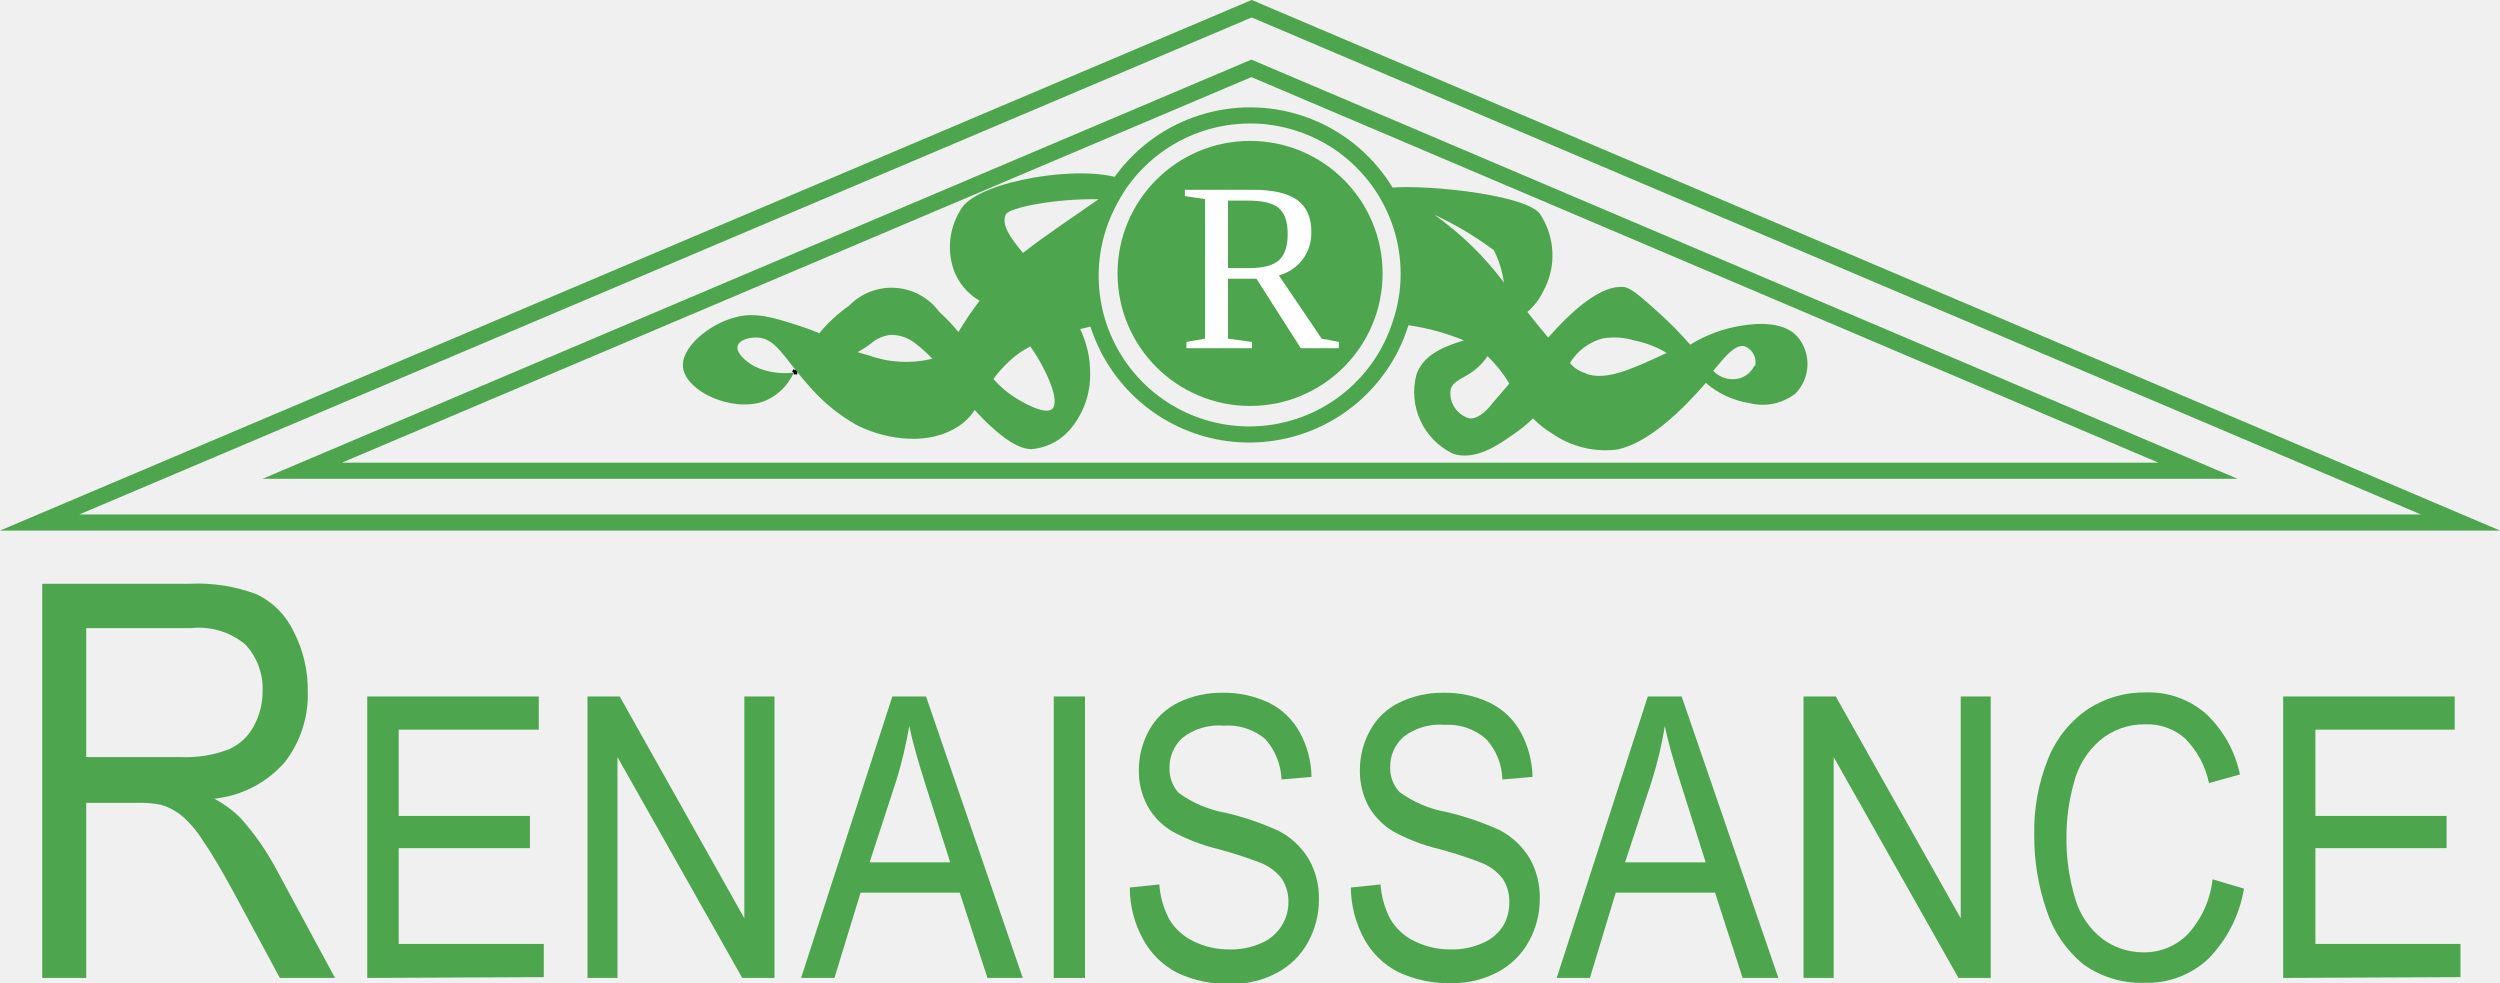
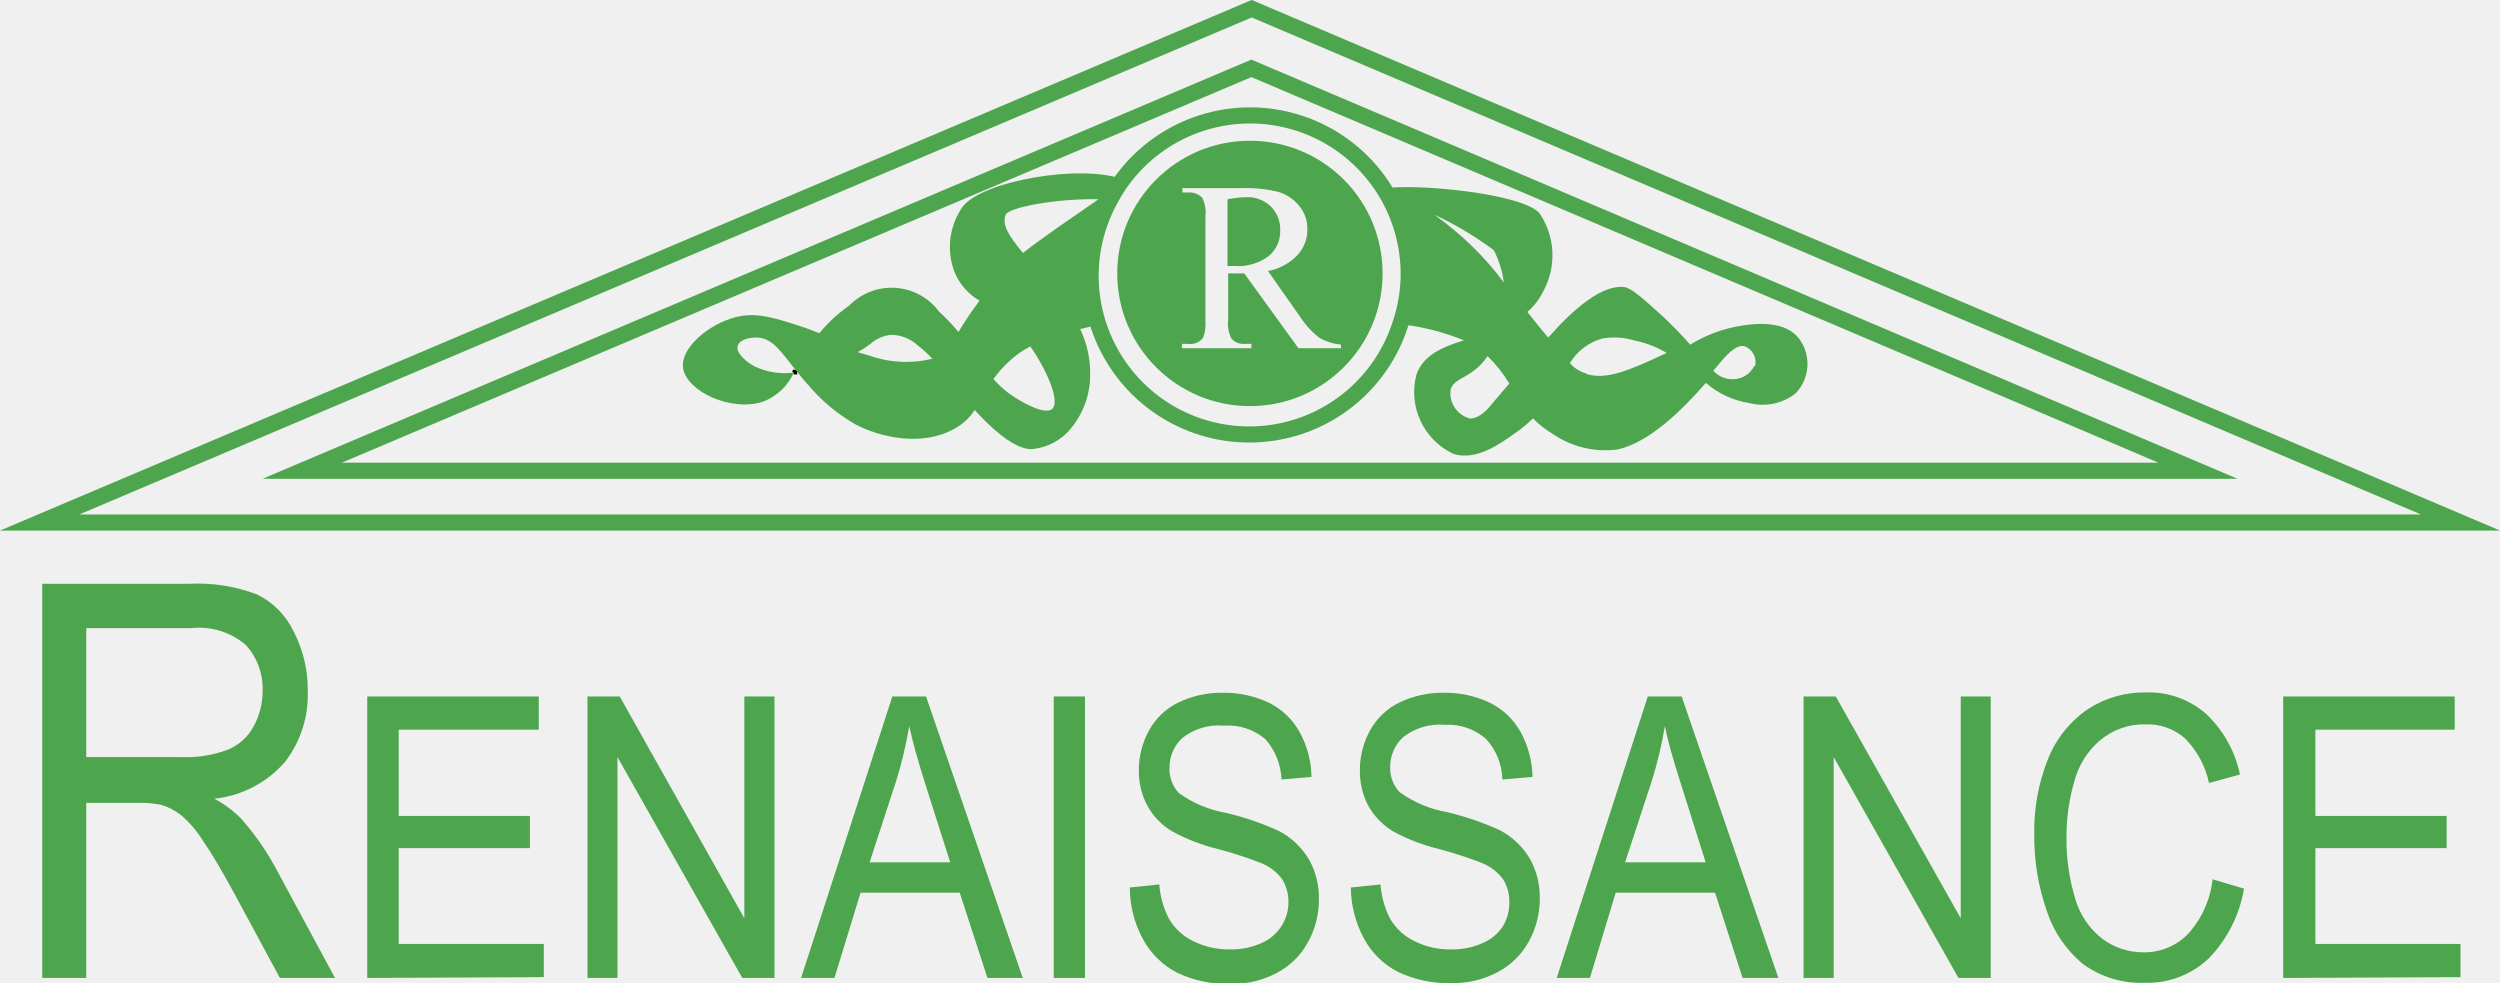
<svg xmlns="http://www.w3.org/2000/svg" id="Camada_1" data-name="Camada 1" viewBox="0 0 155.07 60.96">
  <defs>
-     <style>.cls-1,.cls-4{fill:none;stroke-miterlimit:10;}.cls-1{stroke:#4da64d;}.cls-2{fill:#4da64d;}.cls-3{font-size:15px;fill:#fff;font-family:TimesNewRomanPSMT, Times New Roman;}.cls-4{stroke:#000;stroke-width:0.25px;}</style>
+     <style>.cls-1,.cls-3{fill:none;stroke-miterlimit:10;}.cls-1{stroke:#4da64d;}.cls-2{fill:#4da64d;}.cls-3{stroke:#000;stroke-width:0.25px;}</style>
  </defs>
  <polygon class="cls-1" points="18.74 29.2 136.34 29.2 77.62 4.24 18.74 29.2" />
  <polygon class="cls-1" points="2.46 32.41 152.62 32.41 77.64 0.54 2.46 32.41" />
  <path class="cls-2" d="M25,129.7V105.25h9.13a10.36,10.36,0,0,1,4.19.66,4.89,4.89,0,0,1,2.29,2.33,7.83,7.83,0,0,1,.86,3.68,6.8,6.8,0,0,1-1.42,4.39,6.71,6.71,0,0,1-4.38,2.27,6.89,6.89,0,0,1,1.64,1.21,16.45,16.45,0,0,1,2.26,3.26l3.59,6.65H39.74L37,124.62c-.8-1.47-1.45-2.6-2-3.38a6.78,6.78,0,0,0-1.38-1.63,3.75,3.75,0,0,0-1.25-.65,6.69,6.69,0,0,0-1.51-.12H27.73V129.7ZM27.73,116h5.86a7.45,7.45,0,0,0,2.93-.46,3.21,3.21,0,0,0,1.6-1.46,4.52,4.52,0,0,0,.55-2.2,4,4,0,0,0-1.06-2.85A4.47,4.47,0,0,0,34.26,108H27.73Z" transform="translate(-22.38 -69.04)" />
  <path class="cls-2" d="M45.16,129.7V112.24H55.8v2.06H47.11v5.35h8.14v2H47.11v5.94h9v2.06Z" transform="translate(-22.38 -69.04)" />
  <path class="cls-2" d="M58.82,129.7V112.24h2L68.55,126V112.24h1.87V129.7h-2L60.68,116V129.7Z" transform="translate(-22.38 -69.04)" />
  <path class="cls-2" d="M72.07,129.7l5.66-17.46h2.09l6,17.46H83.63l-1.72-5.29H75.76l-1.62,5.29Zm4.25-7.17h5l-1.54-4.84c-.46-1.47-.81-2.67-1-3.62a26.51,26.51,0,0,1-.79,3.34Z" transform="translate(-22.38 -69.04)" />
  <path class="cls-2" d="M87.74,129.7V112.24h1.94V129.7Z" transform="translate(-22.38 -69.04)" />
  <path class="cls-2" d="M92.46,124.09l1.83-.19a5.47,5.47,0,0,0,.61,2.15,3.51,3.51,0,0,0,1.48,1.36,4.92,4.92,0,0,0,2.26.52,4.56,4.56,0,0,0,2-.4A2.76,2.76,0,0,0,102.3,125a2.64,2.64,0,0,0-.4-1.44,3.08,3.08,0,0,0-1.33-1,25.21,25.21,0,0,0-2.62-.85,11.81,11.81,0,0,1-2.84-1.09,4.19,4.19,0,0,1-1.57-1.62,4.53,4.53,0,0,1-.52-2.18,5.07,5.07,0,0,1,.63-2.47,4.13,4.13,0,0,1,1.85-1.75,6.15,6.15,0,0,1,2.7-.59,6.5,6.5,0,0,1,2.89.62,4.4,4.4,0,0,1,1.92,1.85,5.91,5.91,0,0,1,.72,2.75l-1.86.16a4,4,0,0,0-1-2.5,3.57,3.57,0,0,0-2.57-.84,3.67,3.67,0,0,0-2.58.76,2.5,2.5,0,0,0-.8,1.86,2.2,2.2,0,0,0,.57,1.55,7,7,0,0,0,2.94,1.24,17.93,17.93,0,0,1,3.25,1.11,4.71,4.71,0,0,1,1.9,1.79,4.88,4.88,0,0,1,.61,2.48,5.42,5.42,0,0,1-.67,2.63,4.67,4.67,0,0,1-1.93,1.91,5.82,5.82,0,0,1-2.84.69,7.32,7.32,0,0,1-3.35-.69,5.06,5.06,0,0,1-2.12-2.08A6.65,6.65,0,0,1,92.46,124.09Z" transform="translate(-22.38 -69.04)" />
  <path class="cls-2" d="M106.17,124.09l1.84-.19a5.47,5.47,0,0,0,.61,2.15,3.51,3.51,0,0,0,1.48,1.36,4.92,4.92,0,0,0,2.26.52,4.56,4.56,0,0,0,2-.4,2.78,2.78,0,0,0,1.27-1.08A2.85,2.85,0,0,0,116,125a2.56,2.56,0,0,0-.4-1.44,3.11,3.11,0,0,0-1.32-1,25.21,25.21,0,0,0-2.62-.85,11.92,11.92,0,0,1-2.85-1.09,4.34,4.34,0,0,1-1.57-1.62,4.64,4.64,0,0,1-.51-2.18,5.07,5.07,0,0,1,.63-2.47,4.13,4.13,0,0,1,1.85-1.75,6.15,6.15,0,0,1,2.7-.59,6.42,6.42,0,0,1,2.88.62,4.37,4.37,0,0,1,1.93,1.85,6,6,0,0,1,.72,2.75l-1.87.16a3.86,3.86,0,0,0-1-2.5A3.54,3.54,0,0,0,112,114a3.67,3.67,0,0,0-2.58.76,2.48,2.48,0,0,0-.81,1.86,2.16,2.16,0,0,0,.58,1.55,7,7,0,0,0,2.93,1.24,18.11,18.11,0,0,1,3.26,1.11,4.71,4.71,0,0,1,1.9,1.79,4.88,4.88,0,0,1,.61,2.48,5.42,5.42,0,0,1-.67,2.63,4.67,4.67,0,0,1-1.93,1.91,5.82,5.82,0,0,1-2.84.69,7.32,7.32,0,0,1-3.35-.69,5,5,0,0,1-2.12-2.08A6.77,6.77,0,0,1,106.17,124.09Z" transform="translate(-22.38 -69.04)" />
  <path class="cls-2" d="M118.94,129.7l5.65-17.46h2.1l6,17.46h-2.22l-1.71-5.29h-6.16L121,129.7Zm4.24-7.17h5l-1.53-4.84c-.47-1.47-.82-2.67-1-3.62a24.88,24.88,0,0,1-.79,3.34Z" transform="translate(-22.38 -69.04)" />
  <path class="cls-2" d="M134.25,129.7V112.24h2L144,126V112.24h1.86V129.7h-2L136.12,116V129.7Z" transform="translate(-22.38 -69.04)" />
  <path class="cls-2" d="M159.62,123.58l1.95.58a8.1,8.1,0,0,1-2.2,4.34,5.49,5.49,0,0,1-3.9,1.5,6.16,6.16,0,0,1-3.87-1.15,7.14,7.14,0,0,1-2.27-3.33,14,14,0,0,1-.77-4.68,12,12,0,0,1,.87-4.76,6.76,6.76,0,0,1,2.51-3.09,6.42,6.42,0,0,1,3.56-1,5.39,5.39,0,0,1,3.72,1.33,7.17,7.17,0,0,1,2.1,3.76l-1.92.53a5.55,5.55,0,0,0-1.49-2.77,3.51,3.51,0,0,0-2.45-.87,4.24,4.24,0,0,0-2.83,1,5.07,5.07,0,0,0-1.6,2.59,12.23,12.23,0,0,0-.47,3.36,12.63,12.63,0,0,0,.55,3.89,4.81,4.81,0,0,0,1.7,2.48,4.22,4.22,0,0,0,2.5.82,3.77,3.77,0,0,0,2.77-1.12A6,6,0,0,0,159.62,123.58Z" transform="translate(-22.38 -69.04)" />
  <path class="cls-2" d="M164,129.7V112.24h10.64v2.06H166v5.35h8.14v2H166v5.94h9v2.06Z" transform="translate(-22.38 -69.04)" />
-   <circle class="cls-2" cx="77.54" cy="16.96" r="8.22" />
+   <path class="cls-2" d="M101.07,84.93a3.21,3.21,0,0,1-2.14.61h-.41V81.4a6.56,6.56,0,0,1,1.15-.13,2.07,2.07,0,0,1,1.54.58,2,2,0,0,1,.58,1.51A2,2,0,0,1,101.07,84.93Z" transform="translate(-22.38 -69.04)" />
+   <path class="cls-2" d="M99.92,77.77A8.23,8.23,0,1,0,108.14,86,8.22,8.22,0,0,0,99.92,77.77Zm5.65,12.87h-2.65L99.56,86h-1v2.88a2,2,0,0,0,.21,1.17,1,1,0,0,0,.83.32H100v.27H95.69v-.27h.38A1,1,0,0,0,97,90a2.37,2.37,0,0,0,.15-1.08V82.47a2.11,2.11,0,0,0-.2-1.17,1.1,1.1,0,0,0-.85-.32h-.38v-.27h3.62a8.72,8.72,0,0,1,2.33.23,2.68,2.68,0,0,1,1.28.85,2.19,2.19,0,0,1,.52,1.48,2.27,2.27,0,0,1-.6,1.58,3.36,3.36,0,0,1-1.84,1l2,2.85a5.2,5.2,0,0,0,1.2,1.3,3.16,3.16,0,0,0,1.32.41Z" transform="translate(-22.38 -69.04)" />
  <path class="cls-1" d="M109.76,86a9.68,9.68,0,0,1-.52,3.15,9.84,9.84,0,1,1-18-7.73,8.61,8.61,0,0,1,.49-.83,4.15,4.15,0,0,1,.3-.43A9.84,9.84,0,0,1,109.76,86Z" transform="translate(-22.38 -69.04)" />
-   <text class="cls-3" transform="translate(73.06 21.6)">R</text>
-   <path class="cls-4" d="M71.71,92a.86.86,0,0,1-.1.16" transform="translate(-22.38 -69.04)" />
-   <path class="cls-4" d="M71.83,92.14l-.22,0" transform="translate(-22.38 -69.04)" />
+   <path class="cls-3" d="M71.71,92a.86.86,0,0,1-.1.16" transform="translate(-22.38 -69.04)" />
+   <path class="cls-3" d="M71.83,92.14l-.22,0" transform="translate(-22.38 -69.04)" />
  <path class="cls-2" d="M82.07,81.89a4.36,4.36,0,0,0-.54,3.87,3.61,3.61,0,0,0,1.61,1.93c-.4.54-.62.86-.62.86-.3.45-.52.8-.69,1.08a12.31,12.31,0,0,0-1.2-1.26A3.67,3.67,0,0,0,75.05,88a9.14,9.14,0,0,0-1.85,1.71c-.33-.14-.72-.29-1.21-.45-1.62-.52-2.74-.88-4-.54-1.64.42-3.42,1.9-3.24,3.15.21,1.44,3,2.76,5,2.07a3.45,3.45,0,0,0,1.87-1.79,4.4,4.4,0,0,1-2.41-.37c-.54-.28-1.18-.85-1.08-1.26s.73-.57,1.26-.54c.93.06,1.43.87,2.33,2l.12.14c.18.23.38.48.61.73a11.11,11.11,0,0,0,3,2.52c1.52.8,4.13,1.39,6.12.27a3.45,3.45,0,0,0,1.27-1.17,13.56,13.56,0,0,0,1.07,1.08c1.39,1.26,2.1,1.34,2.43,1.35a3.54,3.54,0,0,0,2.52-1.35A5.2,5.2,0,0,0,90,92.24a6.26,6.26,0,0,0-.62-2.79l1.23-.29a9.85,9.85,0,0,1,.61-7.74,8.61,8.61,0,0,1,.49-.83,4.15,4.15,0,0,1,.3-.43C89.46,79.2,83.26,80.25,82.07,81.89Zm-5.85,9.18c-.24-.06-.45-.13-.64-.19a6.13,6.13,0,0,0,.82-.53,2.21,2.21,0,0,1,1.26-.54,2.46,2.46,0,0,1,1.62.63,8.46,8.46,0,0,1,.93.85A6.88,6.88,0,0,1,76.22,91.07ZM87.65,94.4c-.47.43-2-.5-2.34-.72A6.11,6.11,0,0,1,84,92.55a7.21,7.21,0,0,1,1-1.12,5.41,5.41,0,0,1,1.29-.9C87.32,92,88.15,93.94,87.65,94.4Zm-1.82-9.67c-.82-1-1.35-1.75-1.06-2.39.2-.43,3.15-1,5.75-.94C89,82.45,87.08,83.75,85.83,84.73Z" transform="translate(-22.38 -69.04)" />
  <path class="cls-2" d="M134,90.08c-.83-1.14-2.6-1-3.6-.84a8.51,8.51,0,0,0-3.18,1.18,22.93,22.93,0,0,0-1.86-1.9c-1.22-1.1-1.83-1.64-2.28-1.68-1.33-.11-3,1.25-4.67,3.14l-.61-.74c-.25-.31-.48-.59-.68-.85a4,4,0,0,0,1-1.31,4.63,4.63,0,0,0-.24-4.8c-1-1.25-7.87-1.89-9.68-1.54A9.81,9.81,0,0,1,109.76,86a9.68,9.68,0,0,1-.52,3.15,14.6,14.6,0,0,1,3.94,1c-1.34.42-2.51.91-2.94,2.12a4.24,4.24,0,0,0,2.28,4.92c1.39.45,2.86-.59,3.72-1.2a8.76,8.76,0,0,0,1.23-1,5.63,5.63,0,0,0,1.17.93,5.79,5.79,0,0,0,4.08,1c2-.44,4.09-2.54,5.47-4.13a5.35,5.35,0,0,0,2.69,1.25,3.3,3.3,0,0,0,2.88-.6A2.63,2.63,0,0,0,134,90.08Zm-22.65-7.72a20.84,20.84,0,0,1,3.69,2.2,6.18,6.18,0,0,1,.62,2,19,19,0,0,0-1.94-2.22A19.93,19.93,0,0,0,111.35,82.36ZM115,94c-.26.33-.8,1-1.44,1a1.62,1.62,0,0,1-1.2-1.8c.15-.52.72-.67,1.2-1a3.69,3.69,0,0,0,1.09-1.07A8.43,8.43,0,0,1,116,92.83Zm5.76-1.8a2,2,0,0,1-1-.64,3.4,3.4,0,0,1,2-1.52,4.28,4.28,0,0,1,2,.12,6.28,6.28,0,0,1,2,.77C123.35,92.07,122,92.61,120.8,92.24Zm10.44-.48a1.45,1.45,0,0,1-1.32.84,1.62,1.62,0,0,1-1.23-.52l.27-.32c.42-.5,1.1-1.36,1.68-1.2A1.05,1.05,0,0,1,131.24,91.76Z" transform="translate(-22.38 -69.04)" />
</svg>
